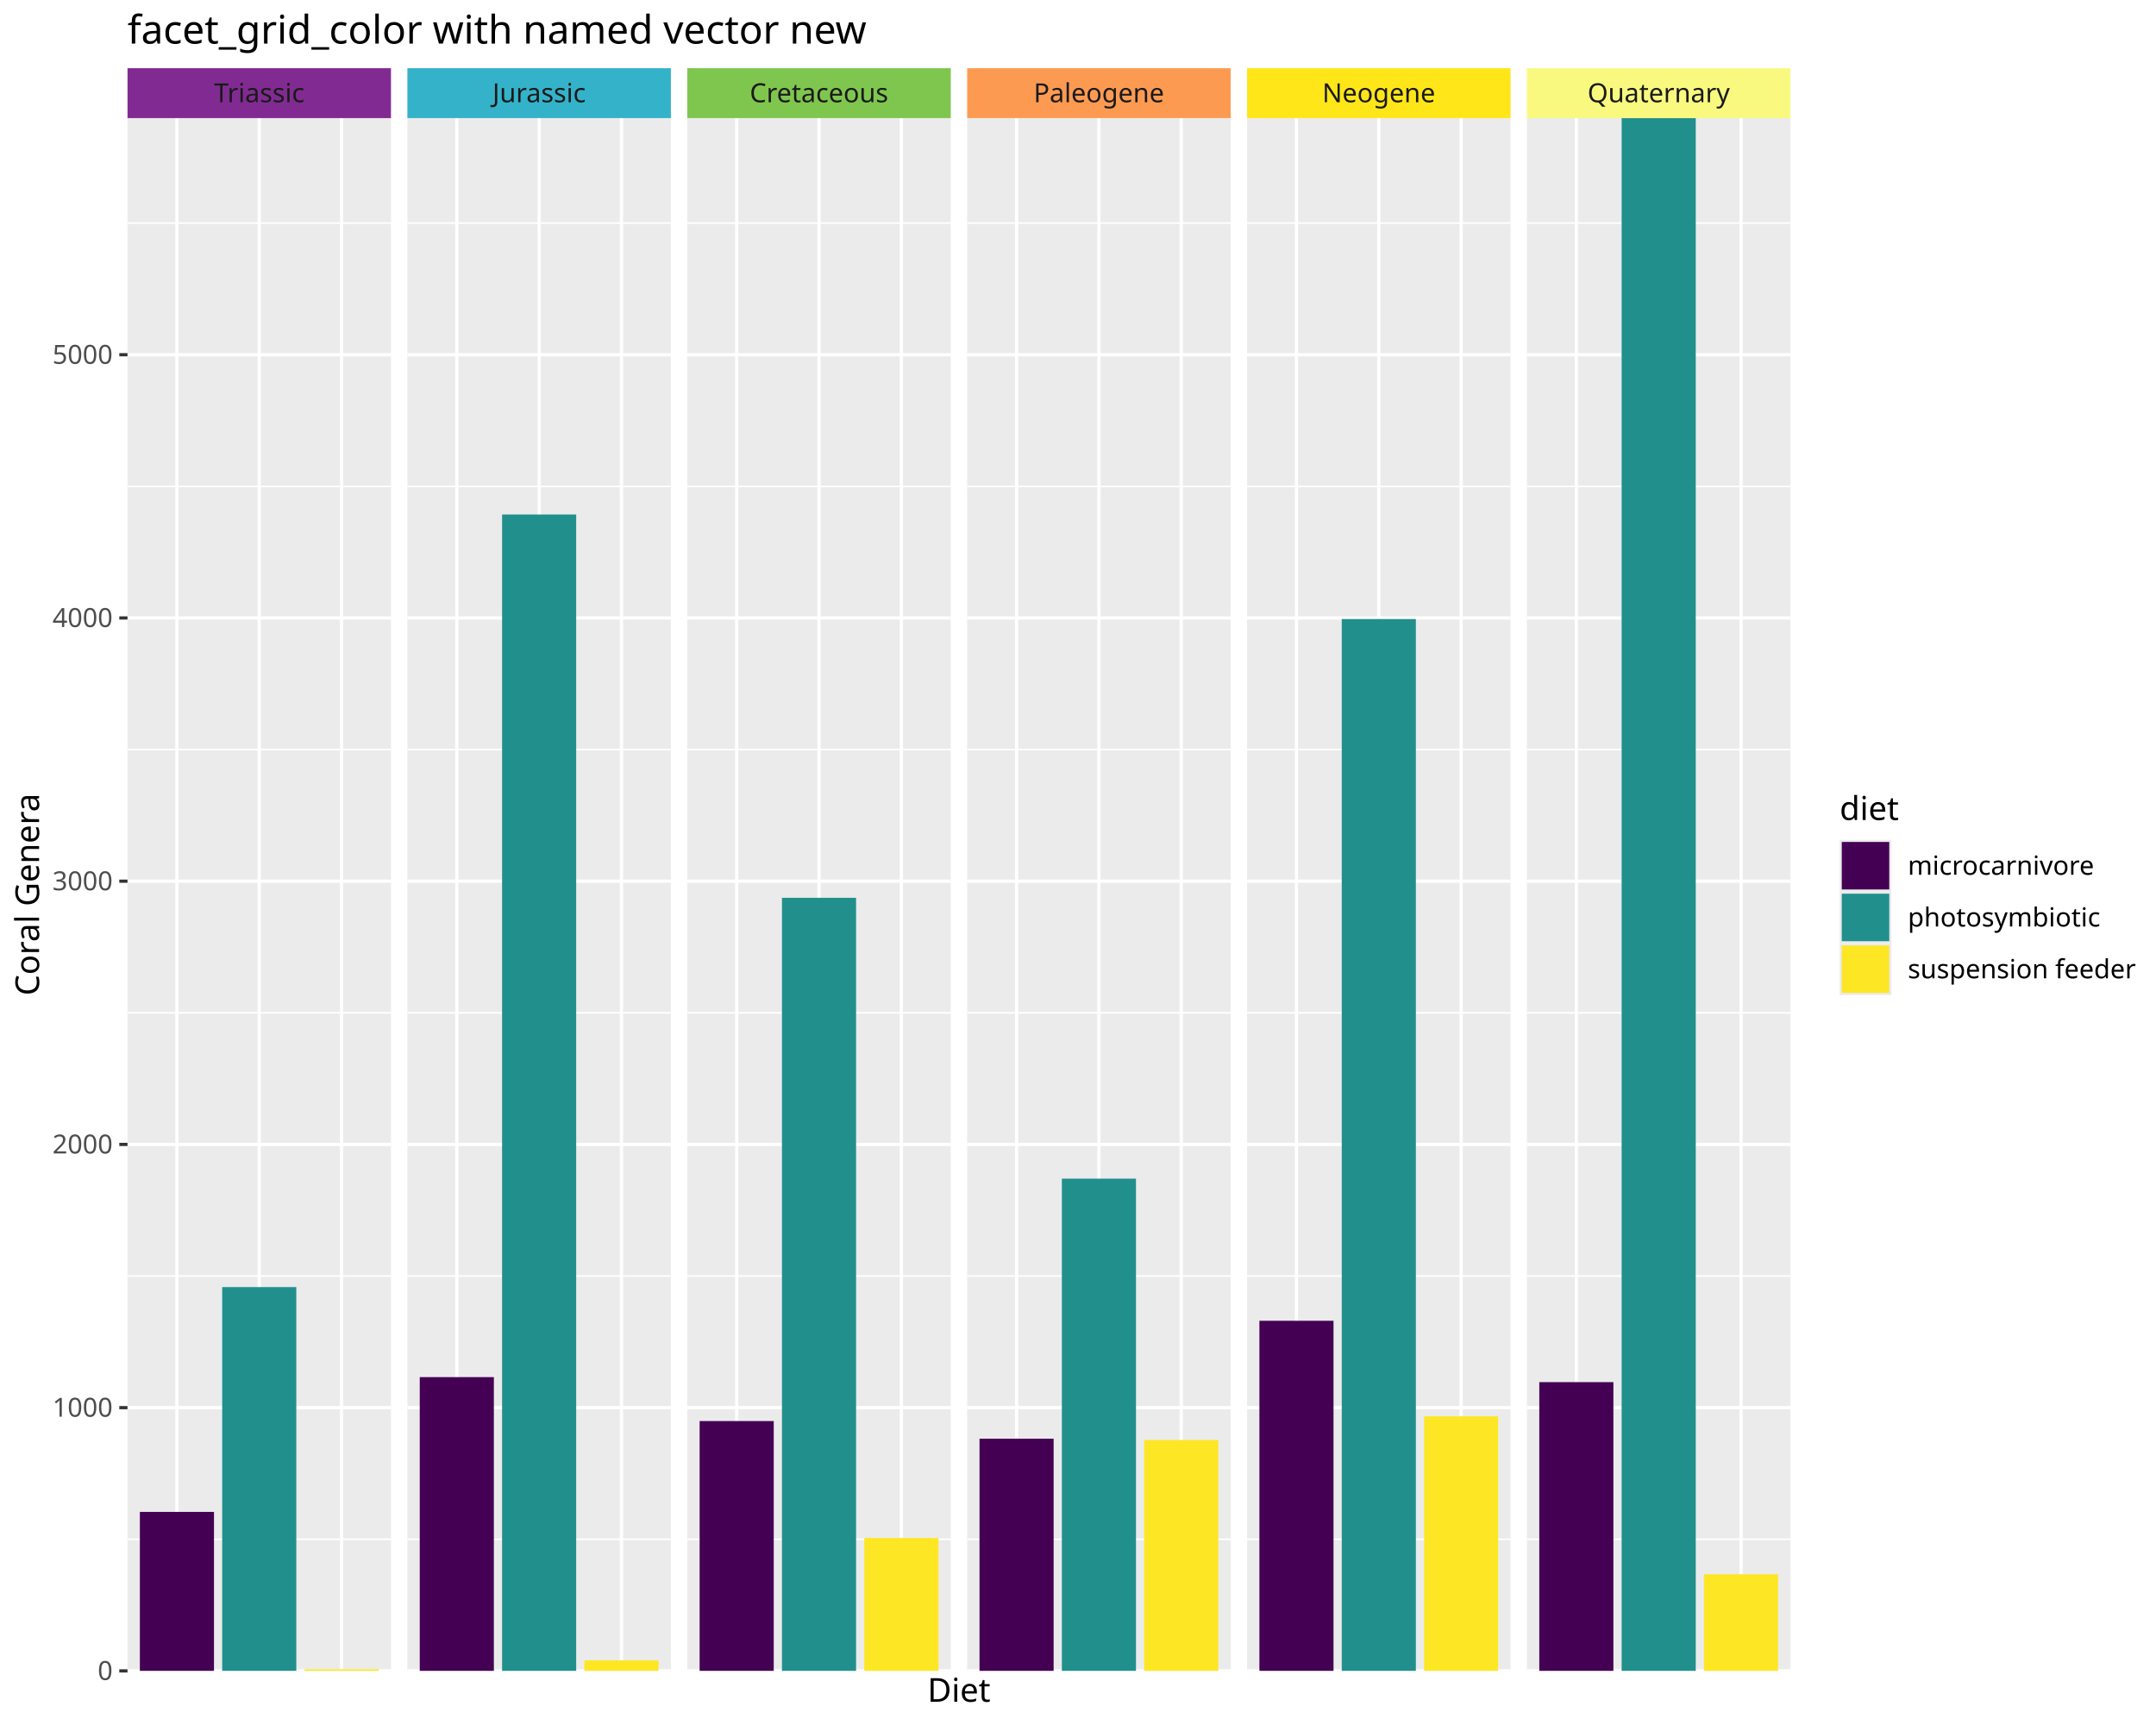
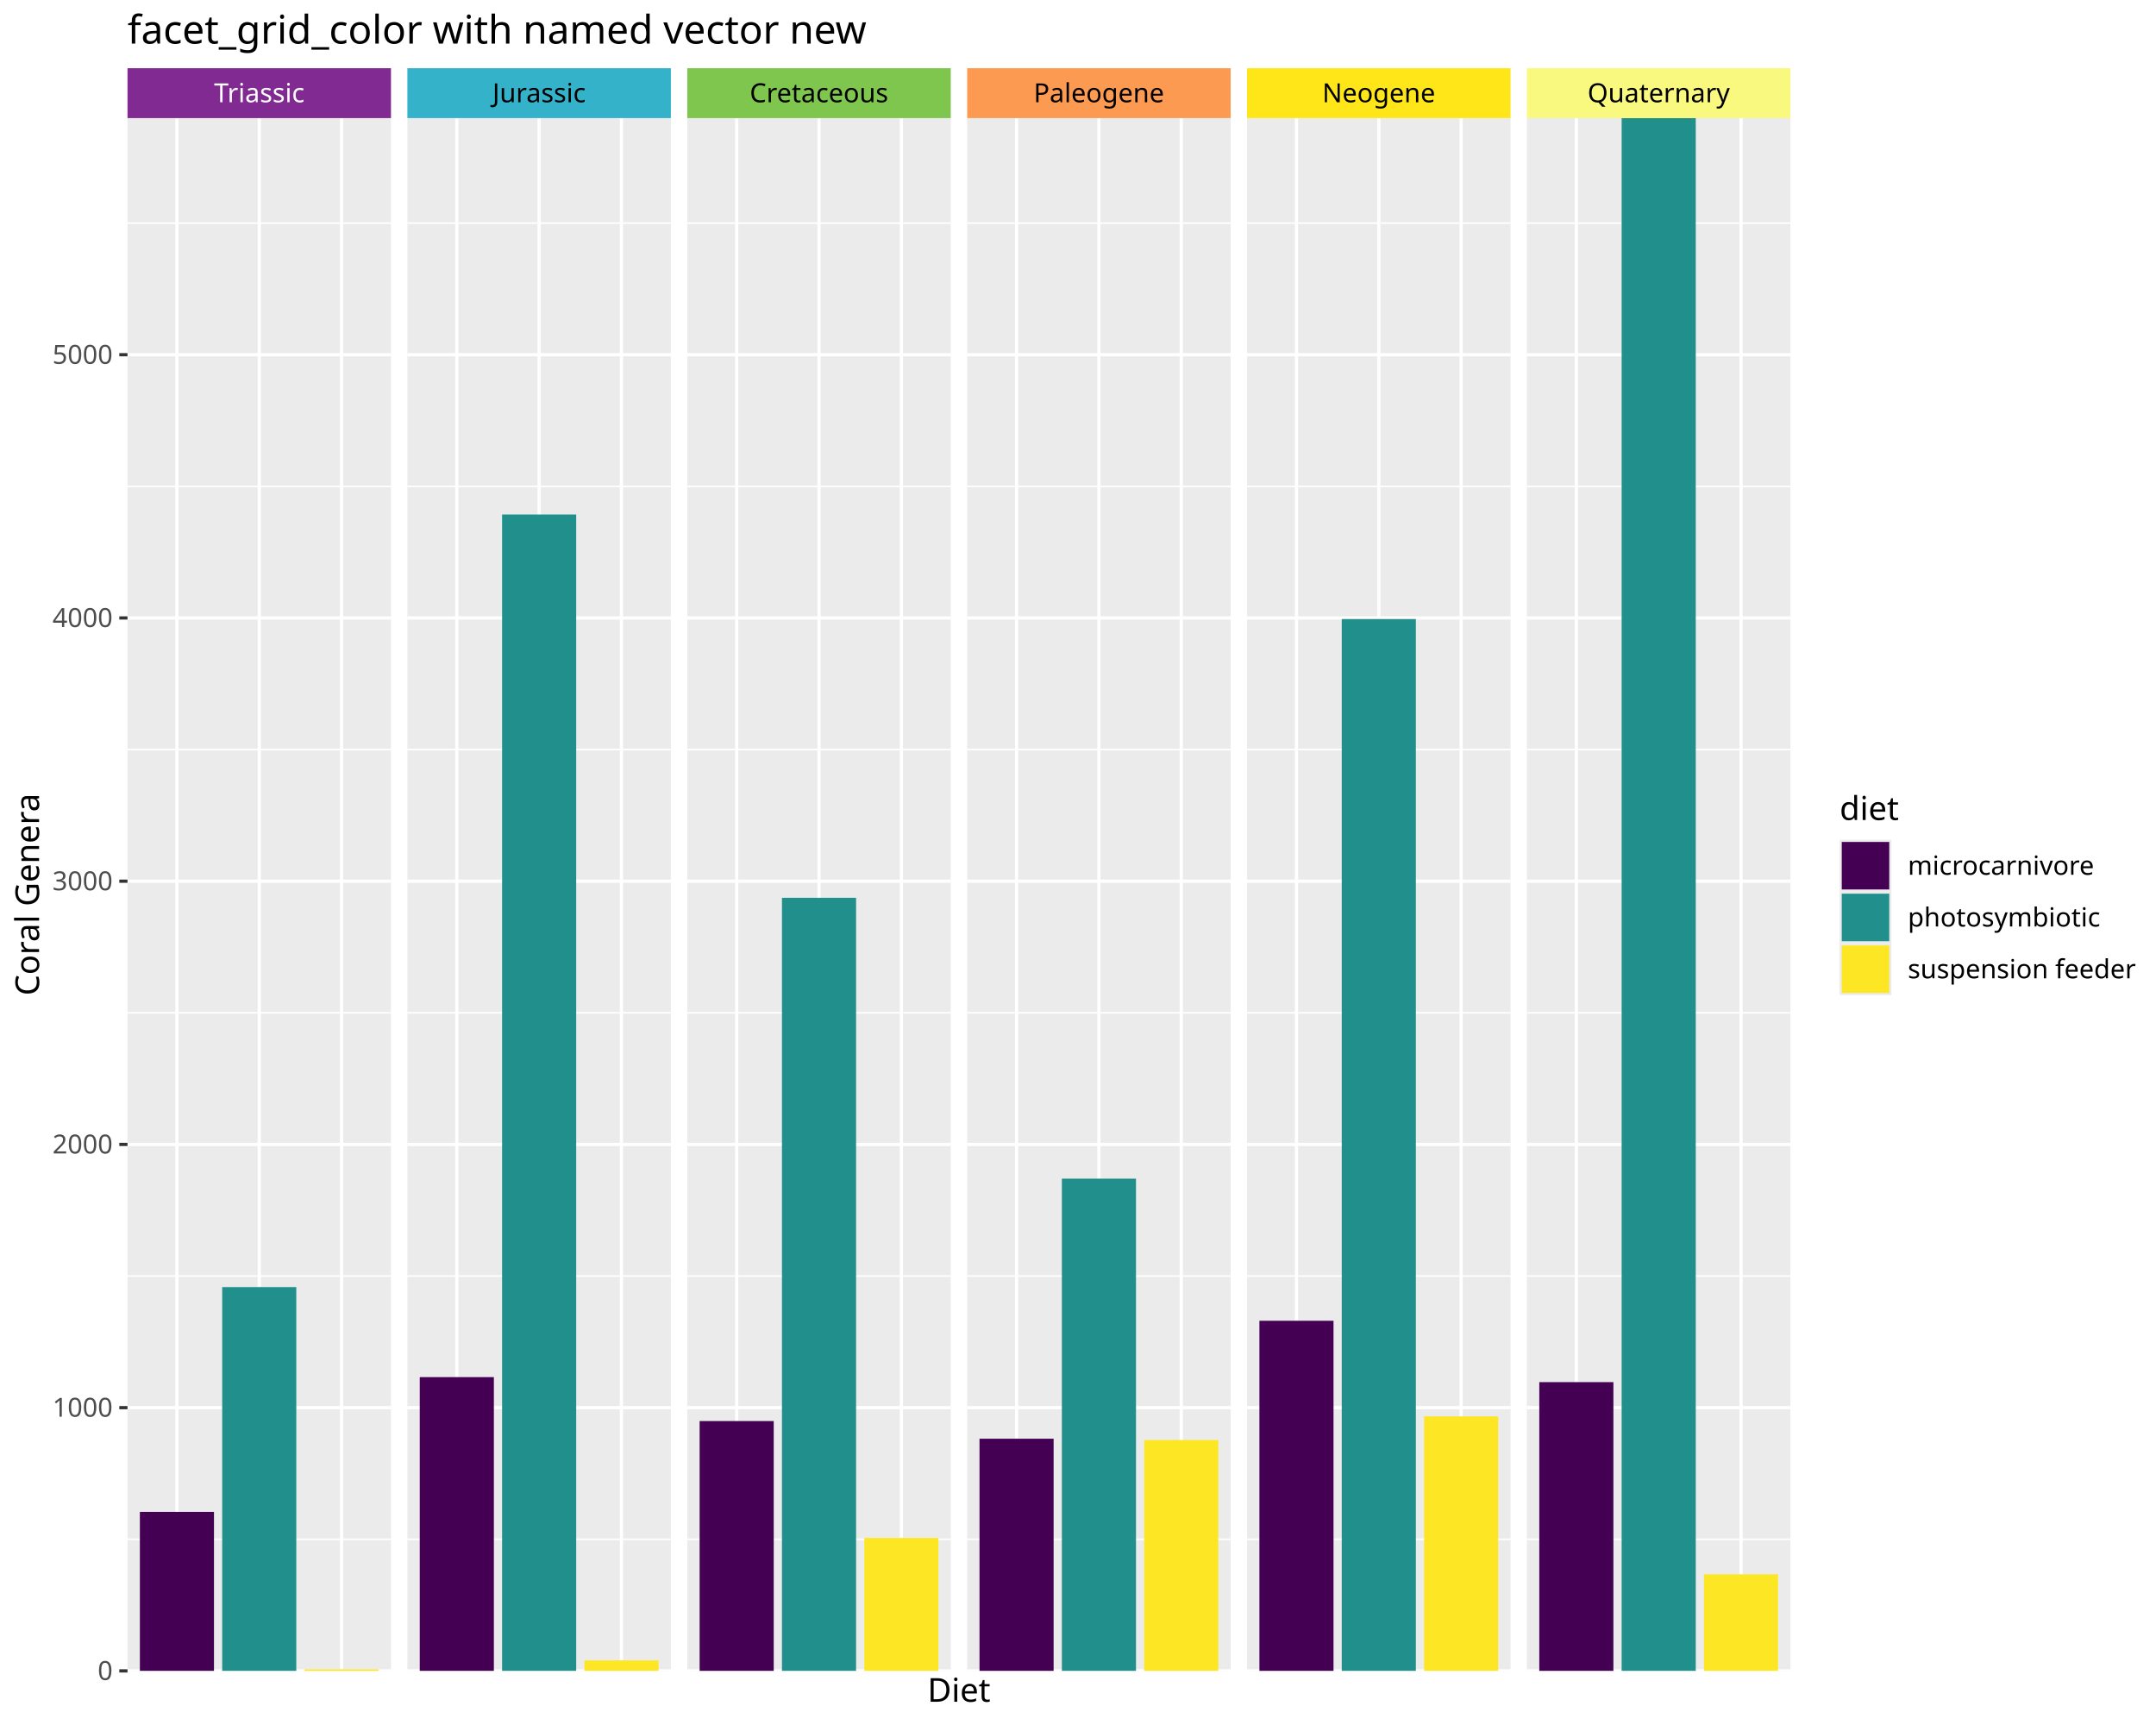
<svg xmlns="http://www.w3.org/2000/svg" class="svglite" data-engine-version="2.0" width="720.00pt" height="576.00pt" viewBox="0 0 720.00 576.00">
  <defs>
    <style type="text/css">
    .svglite line, .svglite polyline, .svglite polygon, .svglite path, .svglite rect, .svglite circle {
      fill: none;
      stroke: #000000;
      stroke-linecap: round;
      stroke-linejoin: round;
      stroke-miterlimit: 10.00;
    }
  </style>
  </defs>
  <rect width="100%" height="100%" style="stroke: none; fill: #FFFFFF;" />
  <defs>
    <clipPath id="cpMC4wMHw3MjAuMDB8MC4wMHw1NzYuMDA=">
      <rect x="0.00" y="0.00" width="720.00" height="576.00" />
    </clipPath>
  </defs>
  <g clip-path="url(#cpMC4wMHw3MjAuMDB8MC4wMHw1NzYuMDA=)">
    <rect x="0.00" y="0.00" width="720.00" height="576.00" style="stroke-width: 1.07; stroke: #FFFFFF; fill: #FFFFFF;" />
  </g>
  <defs>
    <clipPath id="cpNDIuNTh8MTMwLjU3fDM5LjQzfDU1Ny45Mw==">
      <rect x="42.58" y="39.43" width="87.99" height="518.49" />
    </clipPath>
  </defs>
  <g clip-path="url(#cpNDIuNTh8MTMwLjU3fDM5LjQzfDU1Ny45Mw==)">
    <rect x="42.58" y="39.43" width="87.99" height="518.49" style="stroke-width: 1.07; stroke: none; fill: #EBEBEB;" />
    <polyline points="42.58,513.98 130.57,513.98 " style="stroke-width: 0.53; stroke: #FFFFFF; stroke-linecap: butt;" />
    <polyline points="42.58,426.08 130.57,426.08 " style="stroke-width: 0.53; stroke: #FFFFFF; stroke-linecap: butt;" />
    <polyline points="42.58,338.19 130.57,338.19 " style="stroke-width: 0.53; stroke: #FFFFFF; stroke-linecap: butt;" />
    <polyline points="42.58,250.29 130.57,250.29 " style="stroke-width: 0.53; stroke: #FFFFFF; stroke-linecap: butt;" />
    <polyline points="42.58,162.40 130.57,162.40 " style="stroke-width: 0.53; stroke: #FFFFFF; stroke-linecap: butt;" />
    <polyline points="42.58,74.50 130.57,74.50 " style="stroke-width: 0.53; stroke: #FFFFFF; stroke-linecap: butt;" />
    <polyline points="42.58,557.93 130.57,557.93 " style="stroke-width: 1.07; stroke: #FFFFFF; stroke-linecap: butt;" />
    <polyline points="42.58,470.03 130.57,470.03 " style="stroke-width: 1.07; stroke: #FFFFFF; stroke-linecap: butt;" />
    <polyline points="42.58,382.14 130.57,382.14 " style="stroke-width: 1.07; stroke: #FFFFFF; stroke-linecap: butt;" />
    <polyline points="42.58,294.24 130.57,294.24 " style="stroke-width: 1.07; stroke: #FFFFFF; stroke-linecap: butt;" />
    <polyline points="42.58,206.35 130.57,206.35 " style="stroke-width: 1.07; stroke: #FFFFFF; stroke-linecap: butt;" />
    <polyline points="42.58,118.45 130.57,118.45 " style="stroke-width: 1.07; stroke: #FFFFFF; stroke-linecap: butt;" />
    <polyline points="59.08,557.93 59.08,39.43 " style="stroke-width: 1.07; stroke: #FFFFFF; stroke-linecap: butt;" />
    <polyline points="86.58,557.93 86.58,39.43 " style="stroke-width: 1.07; stroke: #FFFFFF; stroke-linecap: butt;" />
    <polyline points="114.07,557.93 114.07,39.43 " style="stroke-width: 1.07; stroke: #FFFFFF; stroke-linecap: butt;" />
    <rect x="101.70" y="557.40" width="24.75" height="0.53" style="stroke-width: 1.07; stroke: none; stroke-linecap: butt; stroke-linejoin: miter; fill: #FDE725;" />
    <rect x="74.20" y="429.78" width="24.75" height="128.15" style="stroke-width: 1.07; stroke: none; stroke-linecap: butt; stroke-linejoin: miter; fill: #21908C;" />
    <rect x="46.71" y="504.84" width="24.75" height="53.09" style="stroke-width: 1.07; stroke: none; stroke-linecap: butt; stroke-linejoin: miter; fill: #440154;" />
  </g>
  <g clip-path="url(#cpMC4wMHw3MjAuMDB8MC4wMHw1NzYuMDA=)">
</g>
  <defs>
    <clipPath id="cpMTM2LjA1fDIyNC4wNHwzOS40M3w1NTcuOTM=">
      <rect x="136.05" y="39.43" width="87.99" height="518.49" />
    </clipPath>
  </defs>
  <g clip-path="url(#cpMTM2LjA1fDIyNC4wNHwzOS40M3w1NTcuOTM=)">
    <rect x="136.05" y="39.43" width="87.99" height="518.49" style="stroke-width: 1.07; stroke: none; fill: #EBEBEB;" />
    <polyline points="136.05,513.98 224.04,513.98 " style="stroke-width: 0.53; stroke: #FFFFFF; stroke-linecap: butt;" />
    <polyline points="136.05,426.08 224.04,426.08 " style="stroke-width: 0.53; stroke: #FFFFFF; stroke-linecap: butt;" />
    <polyline points="136.05,338.19 224.04,338.19 " style="stroke-width: 0.53; stroke: #FFFFFF; stroke-linecap: butt;" />
    <polyline points="136.05,250.29 224.04,250.29 " style="stroke-width: 0.53; stroke: #FFFFFF; stroke-linecap: butt;" />
    <polyline points="136.05,162.40 224.04,162.40 " style="stroke-width: 0.53; stroke: #FFFFFF; stroke-linecap: butt;" />
    <polyline points="136.05,74.50 224.04,74.50 " style="stroke-width: 0.53; stroke: #FFFFFF; stroke-linecap: butt;" />
    <polyline points="136.05,557.93 224.04,557.93 " style="stroke-width: 1.07; stroke: #FFFFFF; stroke-linecap: butt;" />
    <polyline points="136.05,470.03 224.04,470.03 " style="stroke-width: 1.07; stroke: #FFFFFF; stroke-linecap: butt;" />
    <polyline points="136.05,382.14 224.04,382.14 " style="stroke-width: 1.07; stroke: #FFFFFF; stroke-linecap: butt;" />
    <polyline points="136.05,294.24 224.04,294.24 " style="stroke-width: 1.07; stroke: #FFFFFF; stroke-linecap: butt;" />
    <polyline points="136.05,206.35 224.04,206.35 " style="stroke-width: 1.07; stroke: #FFFFFF; stroke-linecap: butt;" />
    <polyline points="136.05,118.45 224.04,118.45 " style="stroke-width: 1.07; stroke: #FFFFFF; stroke-linecap: butt;" />
    <polyline points="152.55,557.93 152.55,39.43 " style="stroke-width: 1.07; stroke: #FFFFFF; stroke-linecap: butt;" />
    <polyline points="180.05,557.93 180.05,39.43 " style="stroke-width: 1.07; stroke: #FFFFFF; stroke-linecap: butt;" />
    <polyline points="207.54,557.93 207.54,39.43 " style="stroke-width: 1.07; stroke: #FFFFFF; stroke-linecap: butt;" />
    <rect x="195.17" y="554.41" width="24.75" height="3.52" style="stroke-width: 1.07; stroke: none; stroke-linecap: butt; stroke-linejoin: miter; fill: #FDE725;" />
    <rect x="167.67" y="171.80" width="24.75" height="386.12" style="stroke-width: 1.07; stroke: none; stroke-linecap: butt; stroke-linejoin: miter; fill: #21908C;" />
    <rect x="140.18" y="459.84" width="24.75" height="98.09" style="stroke-width: 1.07; stroke: none; stroke-linecap: butt; stroke-linejoin: miter; fill: #440154;" />
  </g>
  <g clip-path="url(#cpMC4wMHw3MjAuMDB8MC4wMHw1NzYuMDA=)">
</g>
  <defs>
    <clipPath id="cpMjI5LjUyfDMxNy41MXwzOS40M3w1NTcuOTM=">
      <rect x="229.52" y="39.43" width="87.99" height="518.49" />
    </clipPath>
  </defs>
  <g clip-path="url(#cpMjI5LjUyfDMxNy41MXwzOS40M3w1NTcuOTM=)">
    <rect x="229.52" y="39.43" width="87.99" height="518.49" style="stroke-width: 1.07; stroke: none; fill: #EBEBEB;" />
    <polyline points="229.52,513.98 317.51,513.98 " style="stroke-width: 0.53; stroke: #FFFFFF; stroke-linecap: butt;" />
    <polyline points="229.52,426.08 317.51,426.08 " style="stroke-width: 0.53; stroke: #FFFFFF; stroke-linecap: butt;" />
    <polyline points="229.52,338.19 317.51,338.19 " style="stroke-width: 0.53; stroke: #FFFFFF; stroke-linecap: butt;" />
    <polyline points="229.52,250.29 317.51,250.29 " style="stroke-width: 0.53; stroke: #FFFFFF; stroke-linecap: butt;" />
    <polyline points="229.52,162.40 317.51,162.40 " style="stroke-width: 0.53; stroke: #FFFFFF; stroke-linecap: butt;" />
    <polyline points="229.52,74.50 317.51,74.50 " style="stroke-width: 0.53; stroke: #FFFFFF; stroke-linecap: butt;" />
    <polyline points="229.52,557.93 317.51,557.93 " style="stroke-width: 1.07; stroke: #FFFFFF; stroke-linecap: butt;" />
    <polyline points="229.52,470.03 317.51,470.03 " style="stroke-width: 1.07; stroke: #FFFFFF; stroke-linecap: butt;" />
    <polyline points="229.52,382.14 317.51,382.14 " style="stroke-width: 1.07; stroke: #FFFFFF; stroke-linecap: butt;" />
    <polyline points="229.52,294.24 317.51,294.24 " style="stroke-width: 1.07; stroke: #FFFFFF; stroke-linecap: butt;" />
    <polyline points="229.52,206.35 317.51,206.35 " style="stroke-width: 1.07; stroke: #FFFFFF; stroke-linecap: butt;" />
    <polyline points="229.52,118.45 317.51,118.45 " style="stroke-width: 1.07; stroke: #FFFFFF; stroke-linecap: butt;" />
    <polyline points="246.02,557.93 246.02,39.43 " style="stroke-width: 1.07; stroke: #FFFFFF; stroke-linecap: butt;" />
    <polyline points="273.51,557.93 273.51,39.43 " style="stroke-width: 1.07; stroke: #FFFFFF; stroke-linecap: butt;" />
    <polyline points="301.01,557.93 301.01,39.43 " style="stroke-width: 1.07; stroke: #FFFFFF; stroke-linecap: butt;" />
    <rect x="288.64" y="513.54" width="24.75" height="44.39" style="stroke-width: 1.07; stroke: none; stroke-linecap: butt; stroke-linejoin: miter; fill: #FDE725;" />
    <rect x="261.14" y="299.78" width="24.75" height="258.15" style="stroke-width: 1.07; stroke: none; stroke-linecap: butt; stroke-linejoin: miter; fill: #21908C;" />
    <rect x="233.64" y="474.51" width="24.75" height="83.41" style="stroke-width: 1.07; stroke: none; stroke-linecap: butt; stroke-linejoin: miter; fill: #440154;" />
  </g>
  <g clip-path="url(#cpMC4wMHw3MjAuMDB8MC4wMHw1NzYuMDA=)">
</g>
  <defs>
    <clipPath id="cpMzIyLjk5fDQxMC45OHwzOS40M3w1NTcuOTM=">
      <rect x="322.99" y="39.43" width="87.99" height="518.49" />
    </clipPath>
  </defs>
  <g clip-path="url(#cpMzIyLjk5fDQxMC45OHwzOS40M3w1NTcuOTM=)">
    <rect x="322.99" y="39.43" width="87.99" height="518.49" style="stroke-width: 1.07; stroke: none; fill: #EBEBEB;" />
    <polyline points="322.99,513.98 410.98,513.98 " style="stroke-width: 0.53; stroke: #FFFFFF; stroke-linecap: butt;" />
    <polyline points="322.99,426.08 410.98,426.08 " style="stroke-width: 0.53; stroke: #FFFFFF; stroke-linecap: butt;" />
    <polyline points="322.99,338.19 410.98,338.19 " style="stroke-width: 0.53; stroke: #FFFFFF; stroke-linecap: butt;" />
    <polyline points="322.99,250.29 410.98,250.29 " style="stroke-width: 0.53; stroke: #FFFFFF; stroke-linecap: butt;" />
    <polyline points="322.99,162.40 410.98,162.40 " style="stroke-width: 0.53; stroke: #FFFFFF; stroke-linecap: butt;" />
    <polyline points="322.99,74.50 410.98,74.50 " style="stroke-width: 0.53; stroke: #FFFFFF; stroke-linecap: butt;" />
    <polyline points="322.99,557.93 410.98,557.93 " style="stroke-width: 1.07; stroke: #FFFFFF; stroke-linecap: butt;" />
    <polyline points="322.99,470.03 410.98,470.03 " style="stroke-width: 1.07; stroke: #FFFFFF; stroke-linecap: butt;" />
    <polyline points="322.99,382.14 410.98,382.14 " style="stroke-width: 1.07; stroke: #FFFFFF; stroke-linecap: butt;" />
    <polyline points="322.99,294.24 410.98,294.24 " style="stroke-width: 1.07; stroke: #FFFFFF; stroke-linecap: butt;" />
    <polyline points="322.99,206.35 410.98,206.35 " style="stroke-width: 1.07; stroke: #FFFFFF; stroke-linecap: butt;" />
    <polyline points="322.99,118.45 410.98,118.45 " style="stroke-width: 1.07; stroke: #FFFFFF; stroke-linecap: butt;" />
    <polyline points="339.49,557.93 339.49,39.43 " style="stroke-width: 1.07; stroke: #FFFFFF; stroke-linecap: butt;" />
    <polyline points="366.98,557.93 366.98,39.43 " style="stroke-width: 1.07; stroke: #FFFFFF; stroke-linecap: butt;" />
    <polyline points="394.48,557.93 394.48,39.43 " style="stroke-width: 1.07; stroke: #FFFFFF; stroke-linecap: butt;" />
    <rect x="382.11" y="480.84" width="24.75" height="77.08" style="stroke-width: 1.07; stroke: none; stroke-linecap: butt; stroke-linejoin: miter; fill: #FDE725;" />
    <rect x="354.61" y="393.56" width="24.75" height="164.36" style="stroke-width: 1.07; stroke: none; stroke-linecap: butt; stroke-linejoin: miter; fill: #21908C;" />
    <rect x="327.11" y="480.40" width="24.75" height="77.52" style="stroke-width: 1.07; stroke: none; stroke-linecap: butt; stroke-linejoin: miter; fill: #440154;" />
  </g>
  <g clip-path="url(#cpMC4wMHw3MjAuMDB8MC4wMHw1NzYuMDA=)">
</g>
  <defs>
    <clipPath id="cpNDE2LjQ2fDUwNC40NXwzOS40M3w1NTcuOTM=">
      <rect x="416.46" y="39.43" width="87.99" height="518.49" />
    </clipPath>
  </defs>
  <g clip-path="url(#cpNDE2LjQ2fDUwNC40NXwzOS40M3w1NTcuOTM=)">
    <rect x="416.46" y="39.43" width="87.99" height="518.49" style="stroke-width: 1.07; stroke: none; fill: #EBEBEB;" />
    <polyline points="416.46,513.98 504.45,513.98 " style="stroke-width: 0.53; stroke: #FFFFFF; stroke-linecap: butt;" />
    <polyline points="416.46,426.08 504.45,426.08 " style="stroke-width: 0.53; stroke: #FFFFFF; stroke-linecap: butt;" />
    <polyline points="416.46,338.19 504.45,338.19 " style="stroke-width: 0.53; stroke: #FFFFFF; stroke-linecap: butt;" />
    <polyline points="416.46,250.29 504.45,250.29 " style="stroke-width: 0.53; stroke: #FFFFFF; stroke-linecap: butt;" />
    <polyline points="416.46,162.40 504.45,162.40 " style="stroke-width: 0.53; stroke: #FFFFFF; stroke-linecap: butt;" />
    <polyline points="416.46,74.50 504.45,74.50 " style="stroke-width: 0.53; stroke: #FFFFFF; stroke-linecap: butt;" />
    <polyline points="416.46,557.93 504.45,557.93 " style="stroke-width: 1.07; stroke: #FFFFFF; stroke-linecap: butt;" />
    <polyline points="416.46,470.03 504.45,470.03 " style="stroke-width: 1.07; stroke: #FFFFFF; stroke-linecap: butt;" />
    <polyline points="416.46,382.14 504.45,382.14 " style="stroke-width: 1.07; stroke: #FFFFFF; stroke-linecap: butt;" />
    <polyline points="416.46,294.24 504.45,294.24 " style="stroke-width: 1.07; stroke: #FFFFFF; stroke-linecap: butt;" />
    <polyline points="416.46,206.35 504.45,206.35 " style="stroke-width: 1.07; stroke: #FFFFFF; stroke-linecap: butt;" />
    <polyline points="416.46,118.45 504.45,118.45 " style="stroke-width: 1.07; stroke: #FFFFFF; stroke-linecap: butt;" />
    <polyline points="432.95,557.93 432.95,39.43 " style="stroke-width: 1.07; stroke: #FFFFFF; stroke-linecap: butt;" />
    <polyline points="460.45,557.93 460.45,39.43 " style="stroke-width: 1.07; stroke: #FFFFFF; stroke-linecap: butt;" />
    <polyline points="487.95,557.93 487.95,39.43 " style="stroke-width: 1.07; stroke: #FFFFFF; stroke-linecap: butt;" />
    <rect x="475.57" y="472.93" width="24.75" height="84.99" style="stroke-width: 1.07; stroke: none; stroke-linecap: butt; stroke-linejoin: miter; fill: #FDE725;" />
    <rect x="448.08" y="206.70" width="24.75" height="351.23" style="stroke-width: 1.07; stroke: none; stroke-linecap: butt; stroke-linejoin: miter; fill: #21908C;" />
    <rect x="420.58" y="441.03" width="24.75" height="116.90" style="stroke-width: 1.07; stroke: none; stroke-linecap: butt; stroke-linejoin: miter; fill: #440154;" />
  </g>
  <g clip-path="url(#cpMC4wMHw3MjAuMDB8MC4wMHw1NzYuMDA=)">
</g>
  <defs>
    <clipPath id="cpNTA5LjkyfDU5Ny45MXwzOS40M3w1NTcuOTM=">
      <rect x="509.92" y="39.43" width="87.99" height="518.49" />
    </clipPath>
  </defs>
  <g clip-path="url(#cpNTA5LjkyfDU5Ny45MXwzOS40M3w1NTcuOTM=)">
    <rect x="509.92" y="39.43" width="87.99" height="518.49" style="stroke-width: 1.07; stroke: none; fill: #EBEBEB;" />
    <polyline points="509.92,513.98 597.91,513.98 " style="stroke-width: 0.53; stroke: #FFFFFF; stroke-linecap: butt;" />
    <polyline points="509.92,426.08 597.91,426.08 " style="stroke-width: 0.53; stroke: #FFFFFF; stroke-linecap: butt;" />
    <polyline points="509.92,338.19 597.91,338.19 " style="stroke-width: 0.53; stroke: #FFFFFF; stroke-linecap: butt;" />
    <polyline points="509.92,250.29 597.91,250.29 " style="stroke-width: 0.53; stroke: #FFFFFF; stroke-linecap: butt;" />
    <polyline points="509.92,162.40 597.91,162.40 " style="stroke-width: 0.53; stroke: #FFFFFF; stroke-linecap: butt;" />
    <polyline points="509.92,74.50 597.91,74.50 " style="stroke-width: 0.53; stroke: #FFFFFF; stroke-linecap: butt;" />
    <polyline points="509.92,557.93 597.91,557.93 " style="stroke-width: 1.07; stroke: #FFFFFF; stroke-linecap: butt;" />
    <polyline points="509.92,470.03 597.91,470.03 " style="stroke-width: 1.07; stroke: #FFFFFF; stroke-linecap: butt;" />
    <polyline points="509.92,382.14 597.91,382.14 " style="stroke-width: 1.07; stroke: #FFFFFF; stroke-linecap: butt;" />
    <polyline points="509.92,294.24 597.91,294.24 " style="stroke-width: 1.07; stroke: #FFFFFF; stroke-linecap: butt;" />
    <polyline points="509.92,206.35 597.91,206.35 " style="stroke-width: 1.07; stroke: #FFFFFF; stroke-linecap: butt;" />
    <polyline points="509.92,118.45 597.91,118.45 " style="stroke-width: 1.07; stroke: #FFFFFF; stroke-linecap: butt;" />
    <polyline points="526.42,557.93 526.42,39.43 " style="stroke-width: 1.07; stroke: #FFFFFF; stroke-linecap: butt;" />
    <polyline points="553.92,557.93 553.92,39.43 " style="stroke-width: 1.07; stroke: #FFFFFF; stroke-linecap: butt;" />
    <polyline points="581.42,557.93 581.42,39.43 " style="stroke-width: 1.07; stroke: #FFFFFF; stroke-linecap: butt;" />
    <rect x="569.04" y="525.67" width="24.75" height="32.26" style="stroke-width: 1.07; stroke: none; stroke-linecap: butt; stroke-linejoin: miter; fill: #FDE725;" />
    <rect x="541.55" y="39.43" width="24.75" height="518.49" style="stroke-width: 1.07; stroke: none; stroke-linecap: butt; stroke-linejoin: miter; fill: #21908C;" />
    <rect x="514.05" y="461.51" width="24.75" height="96.42" style="stroke-width: 1.07; stroke: none; stroke-linecap: butt; stroke-linejoin: miter; fill: #440154;" />
  </g>
  <g clip-path="url(#cpMC4wMHw3MjAuMDB8MC4wMHw1NzYuMDA=)">
</g>
  <defs>
    <clipPath id="cpNDIuNTh8MTMwLjU3fDIyLjc4fDM5LjQz">
      <rect x="42.58" y="22.78" width="87.99" height="16.65" />
    </clipPath>
  </defs>
  <g clip-path="url(#cpNDIuNTh8MTMwLjU3fDIyLjc4fDM5LjQz)">
    <rect x="42.58" y="22.78" width="87.99" height="16.65" style="stroke-width: 1.07; stroke: none; fill: #812B92;" />
-     <text x="86.58" y="34.14" text-anchor="middle" style="font-size: 8.80px; fill: #1A1A1A; font-family: sans;" textLength="30.32px" lengthAdjust="spacingAndGlyphs">Triassic</text>
+     <text x="86.58" y="34.14" text-anchor="middle" style="font-size: 8.80px; fill: #FFFFFF; font-family: sans;" textLength="30.32px" lengthAdjust="spacingAndGlyphs">Triassic</text>
  </g>
  <g clip-path="url(#cpMC4wMHw3MjAuMDB8MC4wMHw1NzYuMDA=)">
</g>
  <defs>
    <clipPath id="cpMTM2LjA1fDIyNC4wNHwyMi43OHwzOS40Mw==">
      <rect x="136.05" y="22.78" width="87.99" height="16.65" />
    </clipPath>
  </defs>
  <g clip-path="url(#cpMTM2LjA1fDIyNC4wNHwyMi43OHwzOS40Mw==)">
    <rect x="136.05" y="22.78" width="87.99" height="16.65" style="stroke-width: 1.07; stroke: none; fill: #34B2C9;" />
-     <text x="180.05" y="34.14" text-anchor="middle" style="font-size: 8.80px; fill: #1A1A1A; font-family: sans;" textLength="32.29px" lengthAdjust="spacingAndGlyphs">Jurassic</text>
+     <text x="180.05" y="34.14" text-anchor="middle" style="font-size: 8.80px; font-family: sans;" textLength="32.29px" lengthAdjust="spacingAndGlyphs">Jurassic</text>
  </g>
  <g clip-path="url(#cpMC4wMHw3MjAuMDB8MC4wMHw1NzYuMDA=)">
</g>
  <defs>
    <clipPath id="cpMjI5LjUyfDMxNy41MXwyMi43OHwzOS40Mw==">
      <rect x="229.52" y="22.78" width="87.99" height="16.65" />
    </clipPath>
  </defs>
  <g clip-path="url(#cpMjI5LjUyfDMxNy41MXwyMi43OHwzOS40Mw==)">
    <rect x="229.52" y="22.78" width="87.99" height="16.65" style="stroke-width: 1.07; stroke: none; fill: #7FC64E;" />
-     <text x="273.51" y="34.14" text-anchor="middle" style="font-size: 8.80px; fill: #1A1A1A; font-family: sans;" textLength="45.01px" lengthAdjust="spacingAndGlyphs">Cretaceous</text>
+     <text x="273.51" y="34.14" text-anchor="middle" style="font-size: 8.80px; font-family: sans;" textLength="45.01px" lengthAdjust="spacingAndGlyphs">Cretaceous</text>
  </g>
  <g clip-path="url(#cpMC4wMHw3MjAuMDB8MC4wMHw1NzYuMDA=)">
</g>
  <defs>
    <clipPath id="cpMzIyLjk5fDQxMC45OHwyMi43OHwzOS40Mw==">
      <rect x="322.99" y="22.78" width="87.99" height="16.65" />
    </clipPath>
  </defs>
  <g clip-path="url(#cpMzIyLjk5fDQxMC45OHwyMi43OHwzOS40Mw==)">
    <rect x="322.99" y="22.78" width="87.99" height="16.65" style="stroke-width: 1.07; stroke: none; fill: #FD9A52;" />
-     <text x="366.98" y="34.14" text-anchor="middle" style="font-size: 8.80px; fill: #1A1A1A; font-family: sans;" textLength="42.09px" lengthAdjust="spacingAndGlyphs">Paleogene</text>
+     <text x="366.98" y="34.14" text-anchor="middle" style="font-size: 8.80px; font-family: sans;" textLength="42.09px" lengthAdjust="spacingAndGlyphs">Paleogene</text>
  </g>
  <g clip-path="url(#cpMC4wMHw3MjAuMDB8MC4wMHw1NzYuMDA=)">
</g>
  <defs>
    <clipPath id="cpNDE2LjQ2fDUwNC40NXwyMi43OHwzOS40Mw==">
      <rect x="416.46" y="22.78" width="87.99" height="16.65" />
    </clipPath>
  </defs>
  <g clip-path="url(#cpNDE2LjQ2fDUwNC40NXwyMi43OHwzOS40Mw==)">
    <rect x="416.46" y="22.78" width="87.99" height="16.65" style="stroke-width: 1.07; stroke: none; fill: #FFE619;" />
-     <text x="460.45" y="34.14" text-anchor="middle" style="font-size: 8.80px; fill: #1A1A1A; font-family: sans;" textLength="35.72px" lengthAdjust="spacingAndGlyphs">Neogene</text>
+     <text x="460.45" y="34.14" text-anchor="middle" style="font-size: 8.80px; font-family: sans;" textLength="35.72px" lengthAdjust="spacingAndGlyphs">Neogene</text>
  </g>
  <g clip-path="url(#cpMC4wMHw3MjAuMDB8MC4wMHw1NzYuMDA=)">
</g>
  <defs>
    <clipPath id="cpNTA5LjkyfDU5Ny45MXwyMi43OHwzOS40Mw==">
      <rect x="509.92" y="22.78" width="87.99" height="16.65" />
    </clipPath>
  </defs>
  <g clip-path="url(#cpNTA5LjkyfDU5Ny45MXwyMi43OHwzOS40Mw==)">
    <rect x="509.92" y="22.78" width="87.99" height="16.65" style="stroke-width: 1.07; stroke: none; fill: #F9F97F;" />
-     <text x="553.92" y="34.14" text-anchor="middle" style="font-size: 8.80px; fill: #1A1A1A; font-family: sans;" textLength="44.03px" lengthAdjust="spacingAndGlyphs">Quaternary</text>
+     <text x="553.92" y="34.14" text-anchor="middle" style="font-size: 8.80px; font-family: sans;" textLength="44.03px" lengthAdjust="spacingAndGlyphs">Quaternary</text>
  </g>
  <g clip-path="url(#cpMC4wMHw3MjAuMDB8MC4wMHw1NzYuMDA=)">
    <polyline points="59.08,557.93 59.08,557.93 " style="stroke-width: 1.07; stroke: #333333; stroke-linecap: butt;" />
    <polyline points="86.58,557.93 86.58,557.93 " style="stroke-width: 1.07; stroke: #333333; stroke-linecap: butt;" />
    <polyline points="114.07,557.93 114.07,557.93 " style="stroke-width: 1.07; stroke: #333333; stroke-linecap: butt;" />
    <polyline points="152.55,557.93 152.55,557.93 " style="stroke-width: 1.07; stroke: #333333; stroke-linecap: butt;" />
    <polyline points="180.05,557.93 180.05,557.93 " style="stroke-width: 1.07; stroke: #333333; stroke-linecap: butt;" />
    <polyline points="207.54,557.93 207.54,557.93 " style="stroke-width: 1.07; stroke: #333333; stroke-linecap: butt;" />
    <polyline points="246.02,557.93 246.02,557.93 " style="stroke-width: 1.07; stroke: #333333; stroke-linecap: butt;" />
    <polyline points="273.51,557.93 273.51,557.93 " style="stroke-width: 1.07; stroke: #333333; stroke-linecap: butt;" />
    <polyline points="301.01,557.93 301.01,557.93 " style="stroke-width: 1.07; stroke: #333333; stroke-linecap: butt;" />
    <polyline points="339.49,557.93 339.49,557.93 " style="stroke-width: 1.07; stroke: #333333; stroke-linecap: butt;" />
    <polyline points="366.98,557.93 366.98,557.93 " style="stroke-width: 1.07; stroke: #333333; stroke-linecap: butt;" />
    <polyline points="394.48,557.93 394.48,557.93 " style="stroke-width: 1.07; stroke: #333333; stroke-linecap: butt;" />
    <polyline points="432.95,557.93 432.95,557.93 " style="stroke-width: 1.07; stroke: #333333; stroke-linecap: butt;" />
    <polyline points="460.45,557.93 460.45,557.93 " style="stroke-width: 1.07; stroke: #333333; stroke-linecap: butt;" />
    <polyline points="487.95,557.93 487.95,557.93 " style="stroke-width: 1.07; stroke: #333333; stroke-linecap: butt;" />
    <polyline points="526.42,557.93 526.42,557.93 " style="stroke-width: 1.07; stroke: #333333; stroke-linecap: butt;" />
    <polyline points="553.92,557.93 553.92,557.93 " style="stroke-width: 1.07; stroke: #333333; stroke-linecap: butt;" />
    <polyline points="581.42,557.93 581.42,557.93 " style="stroke-width: 1.07; stroke: #333333; stroke-linecap: butt;" />
    <text x="37.65" y="560.96" text-anchor="end" style="font-size: 8.80px; fill: #4D4D4D; font-family: sans;" textLength="4.89px" lengthAdjust="spacingAndGlyphs">0</text>
    <text x="37.65" y="473.06" text-anchor="end" style="font-size: 8.80px; fill: #4D4D4D; font-family: sans;" textLength="19.58px" lengthAdjust="spacingAndGlyphs">1000</text>
    <text x="37.65" y="385.16" text-anchor="end" style="font-size: 8.80px; fill: #4D4D4D; font-family: sans;" textLength="19.58px" lengthAdjust="spacingAndGlyphs">2000</text>
    <text x="37.65" y="297.27" text-anchor="end" style="font-size: 8.80px; fill: #4D4D4D; font-family: sans;" textLength="19.58px" lengthAdjust="spacingAndGlyphs">3000</text>
    <text x="37.65" y="209.37" text-anchor="end" style="font-size: 8.80px; fill: #4D4D4D; font-family: sans;" textLength="19.58px" lengthAdjust="spacingAndGlyphs">4000</text>
    <text x="37.65" y="121.48" text-anchor="end" style="font-size: 8.80px; fill: #4D4D4D; font-family: sans;" textLength="19.58px" lengthAdjust="spacingAndGlyphs">5000</text>
    <polyline points="39.84,557.93 42.58,557.93 " style="stroke-width: 1.07; stroke: #333333; stroke-linecap: butt;" />
    <polyline points="39.84,470.03 42.58,470.03 " style="stroke-width: 1.07; stroke: #333333; stroke-linecap: butt;" />
    <polyline points="39.84,382.14 42.58,382.14 " style="stroke-width: 1.07; stroke: #333333; stroke-linecap: butt;" />
    <polyline points="39.84,294.24 42.58,294.24 " style="stroke-width: 1.07; stroke: #333333; stroke-linecap: butt;" />
    <polyline points="39.84,206.35 42.58,206.35 " style="stroke-width: 1.07; stroke: #333333; stroke-linecap: butt;" />
    <polyline points="39.84,118.45 42.58,118.45 " style="stroke-width: 1.07; stroke: #333333; stroke-linecap: butt;" />
    <text x="320.25" y="568.24" text-anchor="middle" style="font-size: 11.00px; font-family: sans;" textLength="19.56px" lengthAdjust="spacingAndGlyphs">Diet</text>
    <text transform="translate(13.05,298.68) rotate(-90)" text-anchor="middle" style="font-size: 11.00px; font-family: sans;" textLength="66.04px" lengthAdjust="spacingAndGlyphs">Coral Genera</text>
    <rect x="608.87" y="259.61" width="105.65" height="78.13" style="stroke-width: 1.07; stroke: none; fill: #FFFFFF;" />
    <text x="614.35" y="273.81" style="font-size: 11.00px; font-family: sans;" textLength="17.73px" lengthAdjust="spacingAndGlyphs">diet</text>
    <rect x="614.35" y="280.43" width="17.28" height="17.28" style="stroke-width: 1.07; stroke: none; fill: #EBEBEB;" />
    <rect x="615.06" y="281.14" width="15.86" height="15.86" style="stroke-width: 1.07; stroke: none; stroke-linecap: butt; stroke-linejoin: miter; fill: #440154;" />
    <rect x="614.35" y="297.71" width="17.28" height="17.28" style="stroke-width: 1.07; stroke: none; fill: #EBEBEB;" />
    <rect x="615.06" y="298.42" width="15.86" height="15.86" style="stroke-width: 1.07; stroke: none; stroke-linecap: butt; stroke-linejoin: miter; fill: #21908C;" />
    <rect x="614.35" y="314.99" width="17.28" height="17.28" style="stroke-width: 1.07; stroke: none; fill: #EBEBEB;" />
    <rect x="615.06" y="315.70" width="15.86" height="15.86" style="stroke-width: 1.07; stroke: none; stroke-linecap: butt; stroke-linejoin: miter; fill: #FDE725;" />
    <text x="637.11" y="292.10" style="font-size: 8.80px; font-family: sans;" textLength="57.72px" lengthAdjust="spacingAndGlyphs">microcarnivore</text>
    <text x="637.11" y="309.38" style="font-size: 8.80px; font-family: sans;" textLength="58.71px" lengthAdjust="spacingAndGlyphs">photosymbiotic</text>
    <text x="637.11" y="326.66" style="font-size: 8.80px; font-family: sans;" textLength="71.93px" lengthAdjust="spacingAndGlyphs">suspension feeder</text>
    <text x="42.58" y="14.56" style="font-size: 13.20px; font-family: sans;" textLength="232.62px" lengthAdjust="spacingAndGlyphs">facet_grid_color with named vector new</text>
  </g>
</svg>
